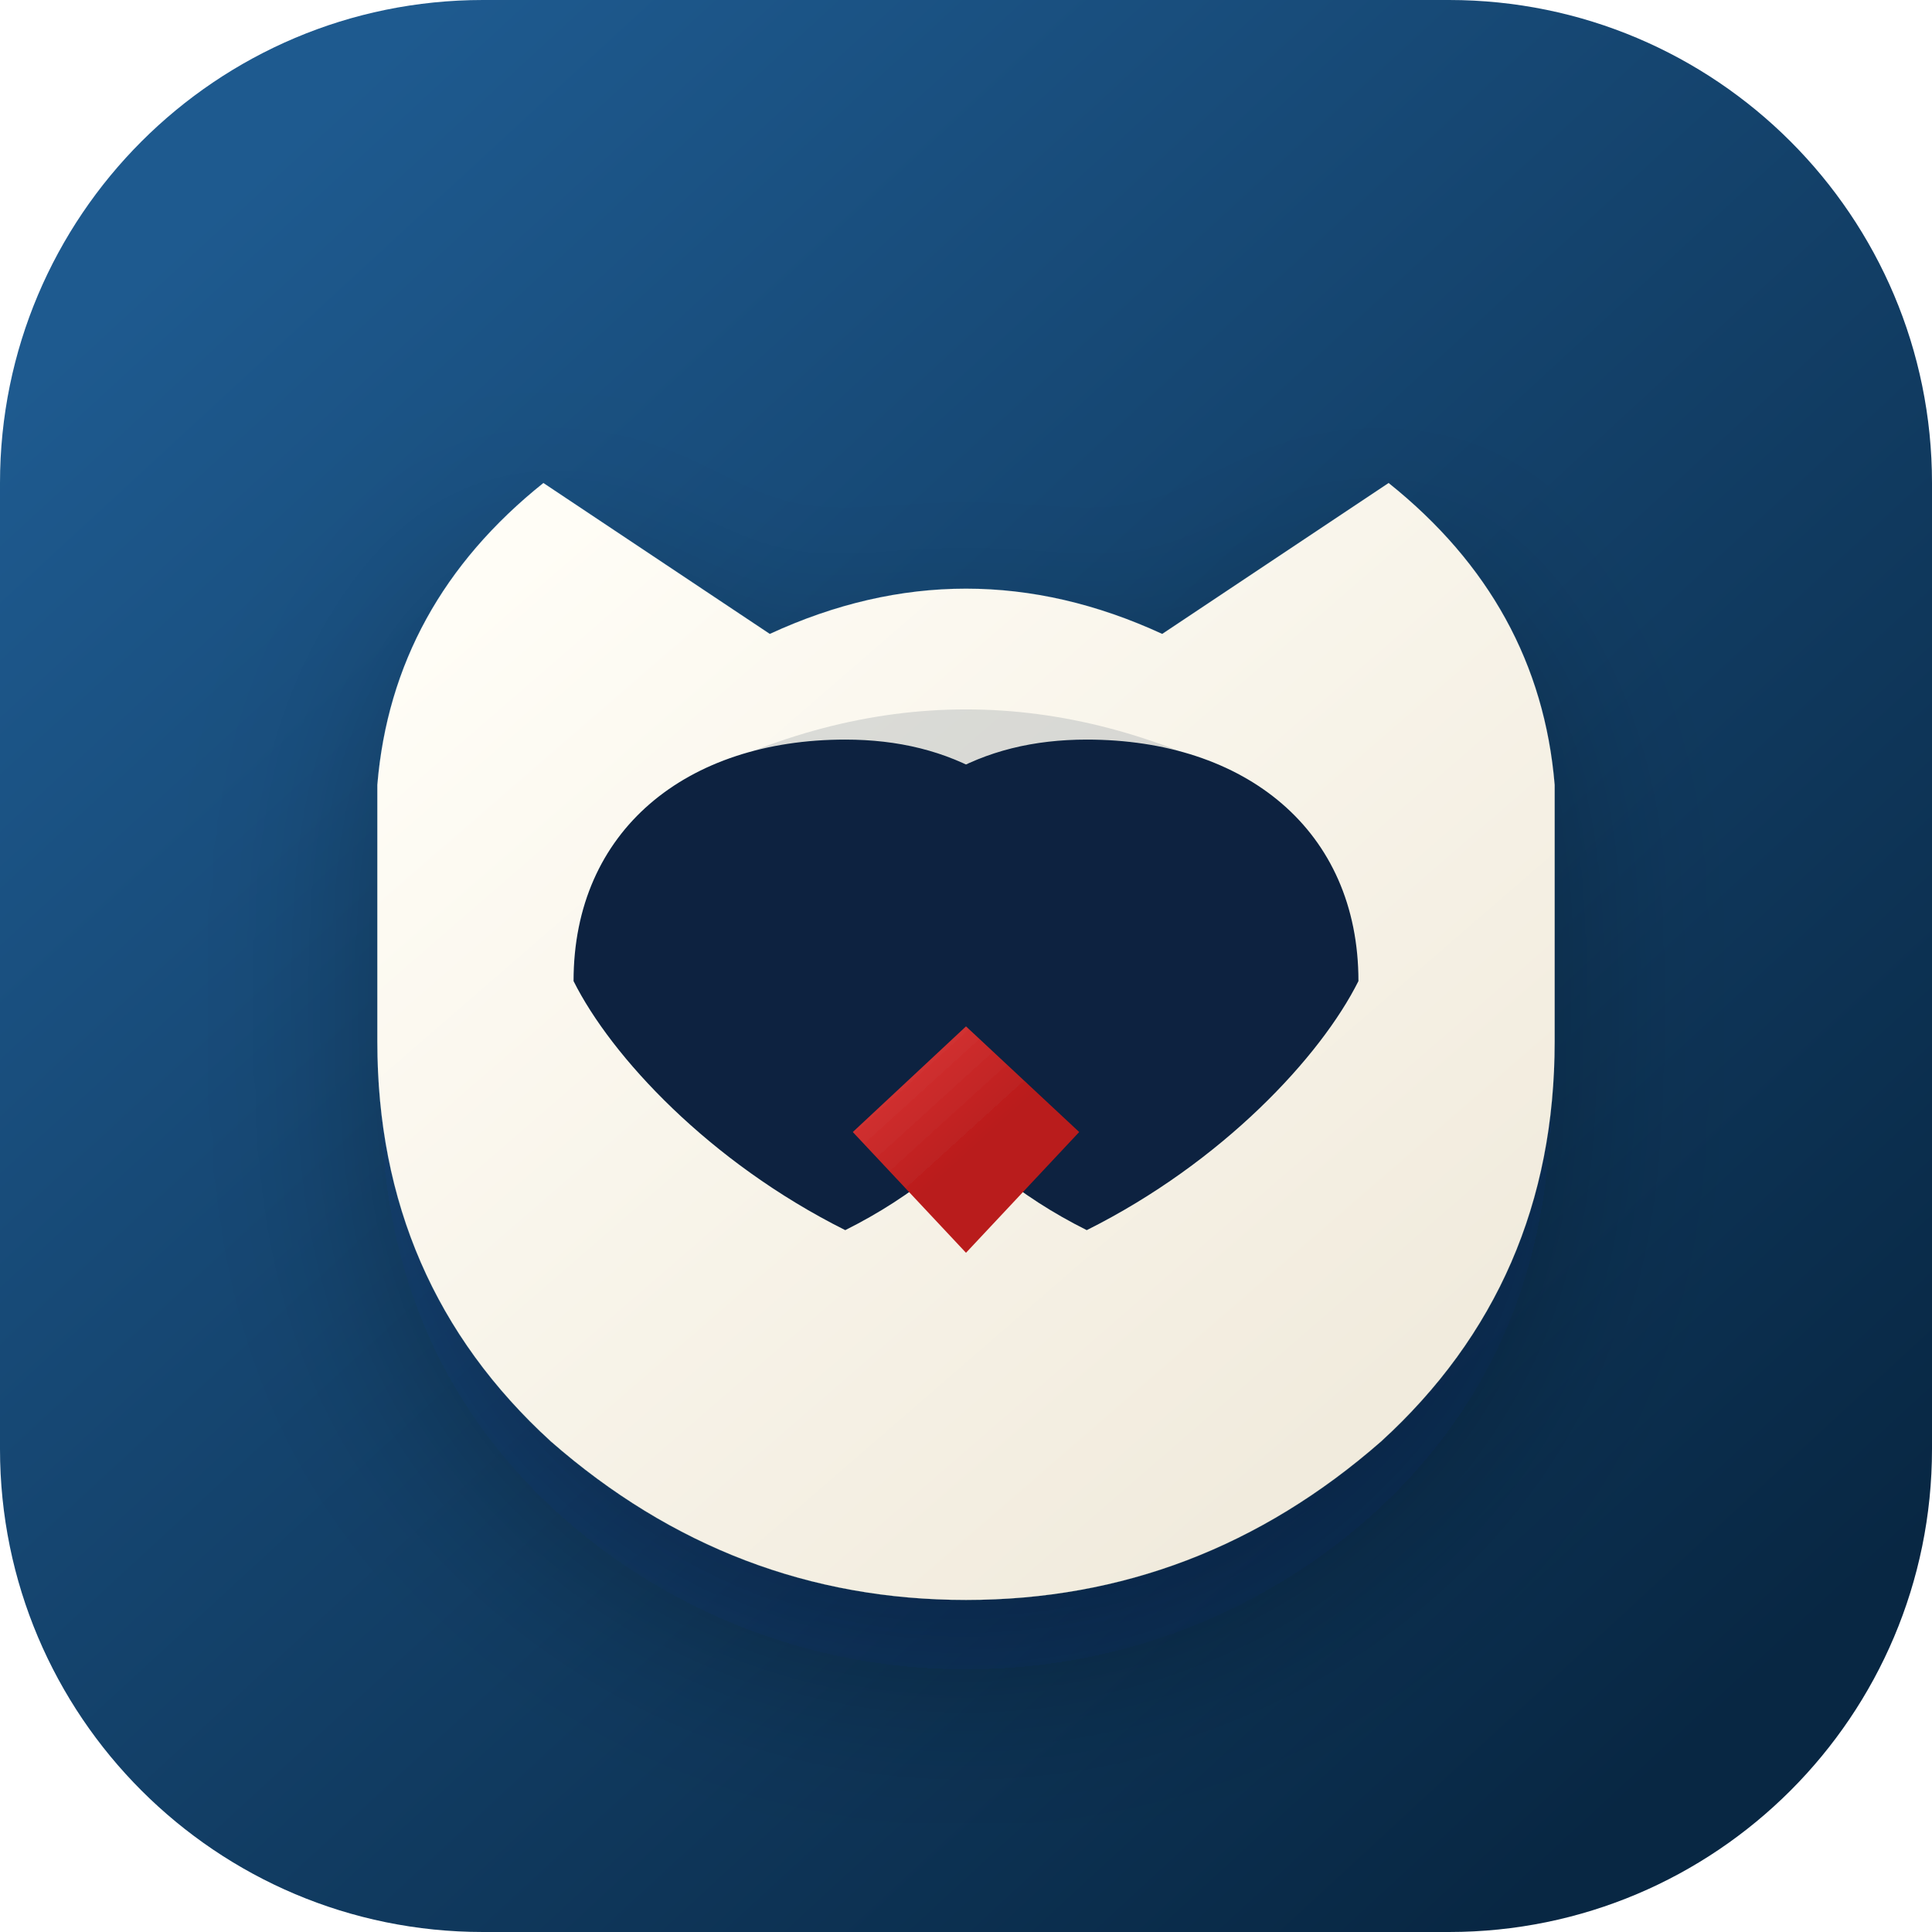
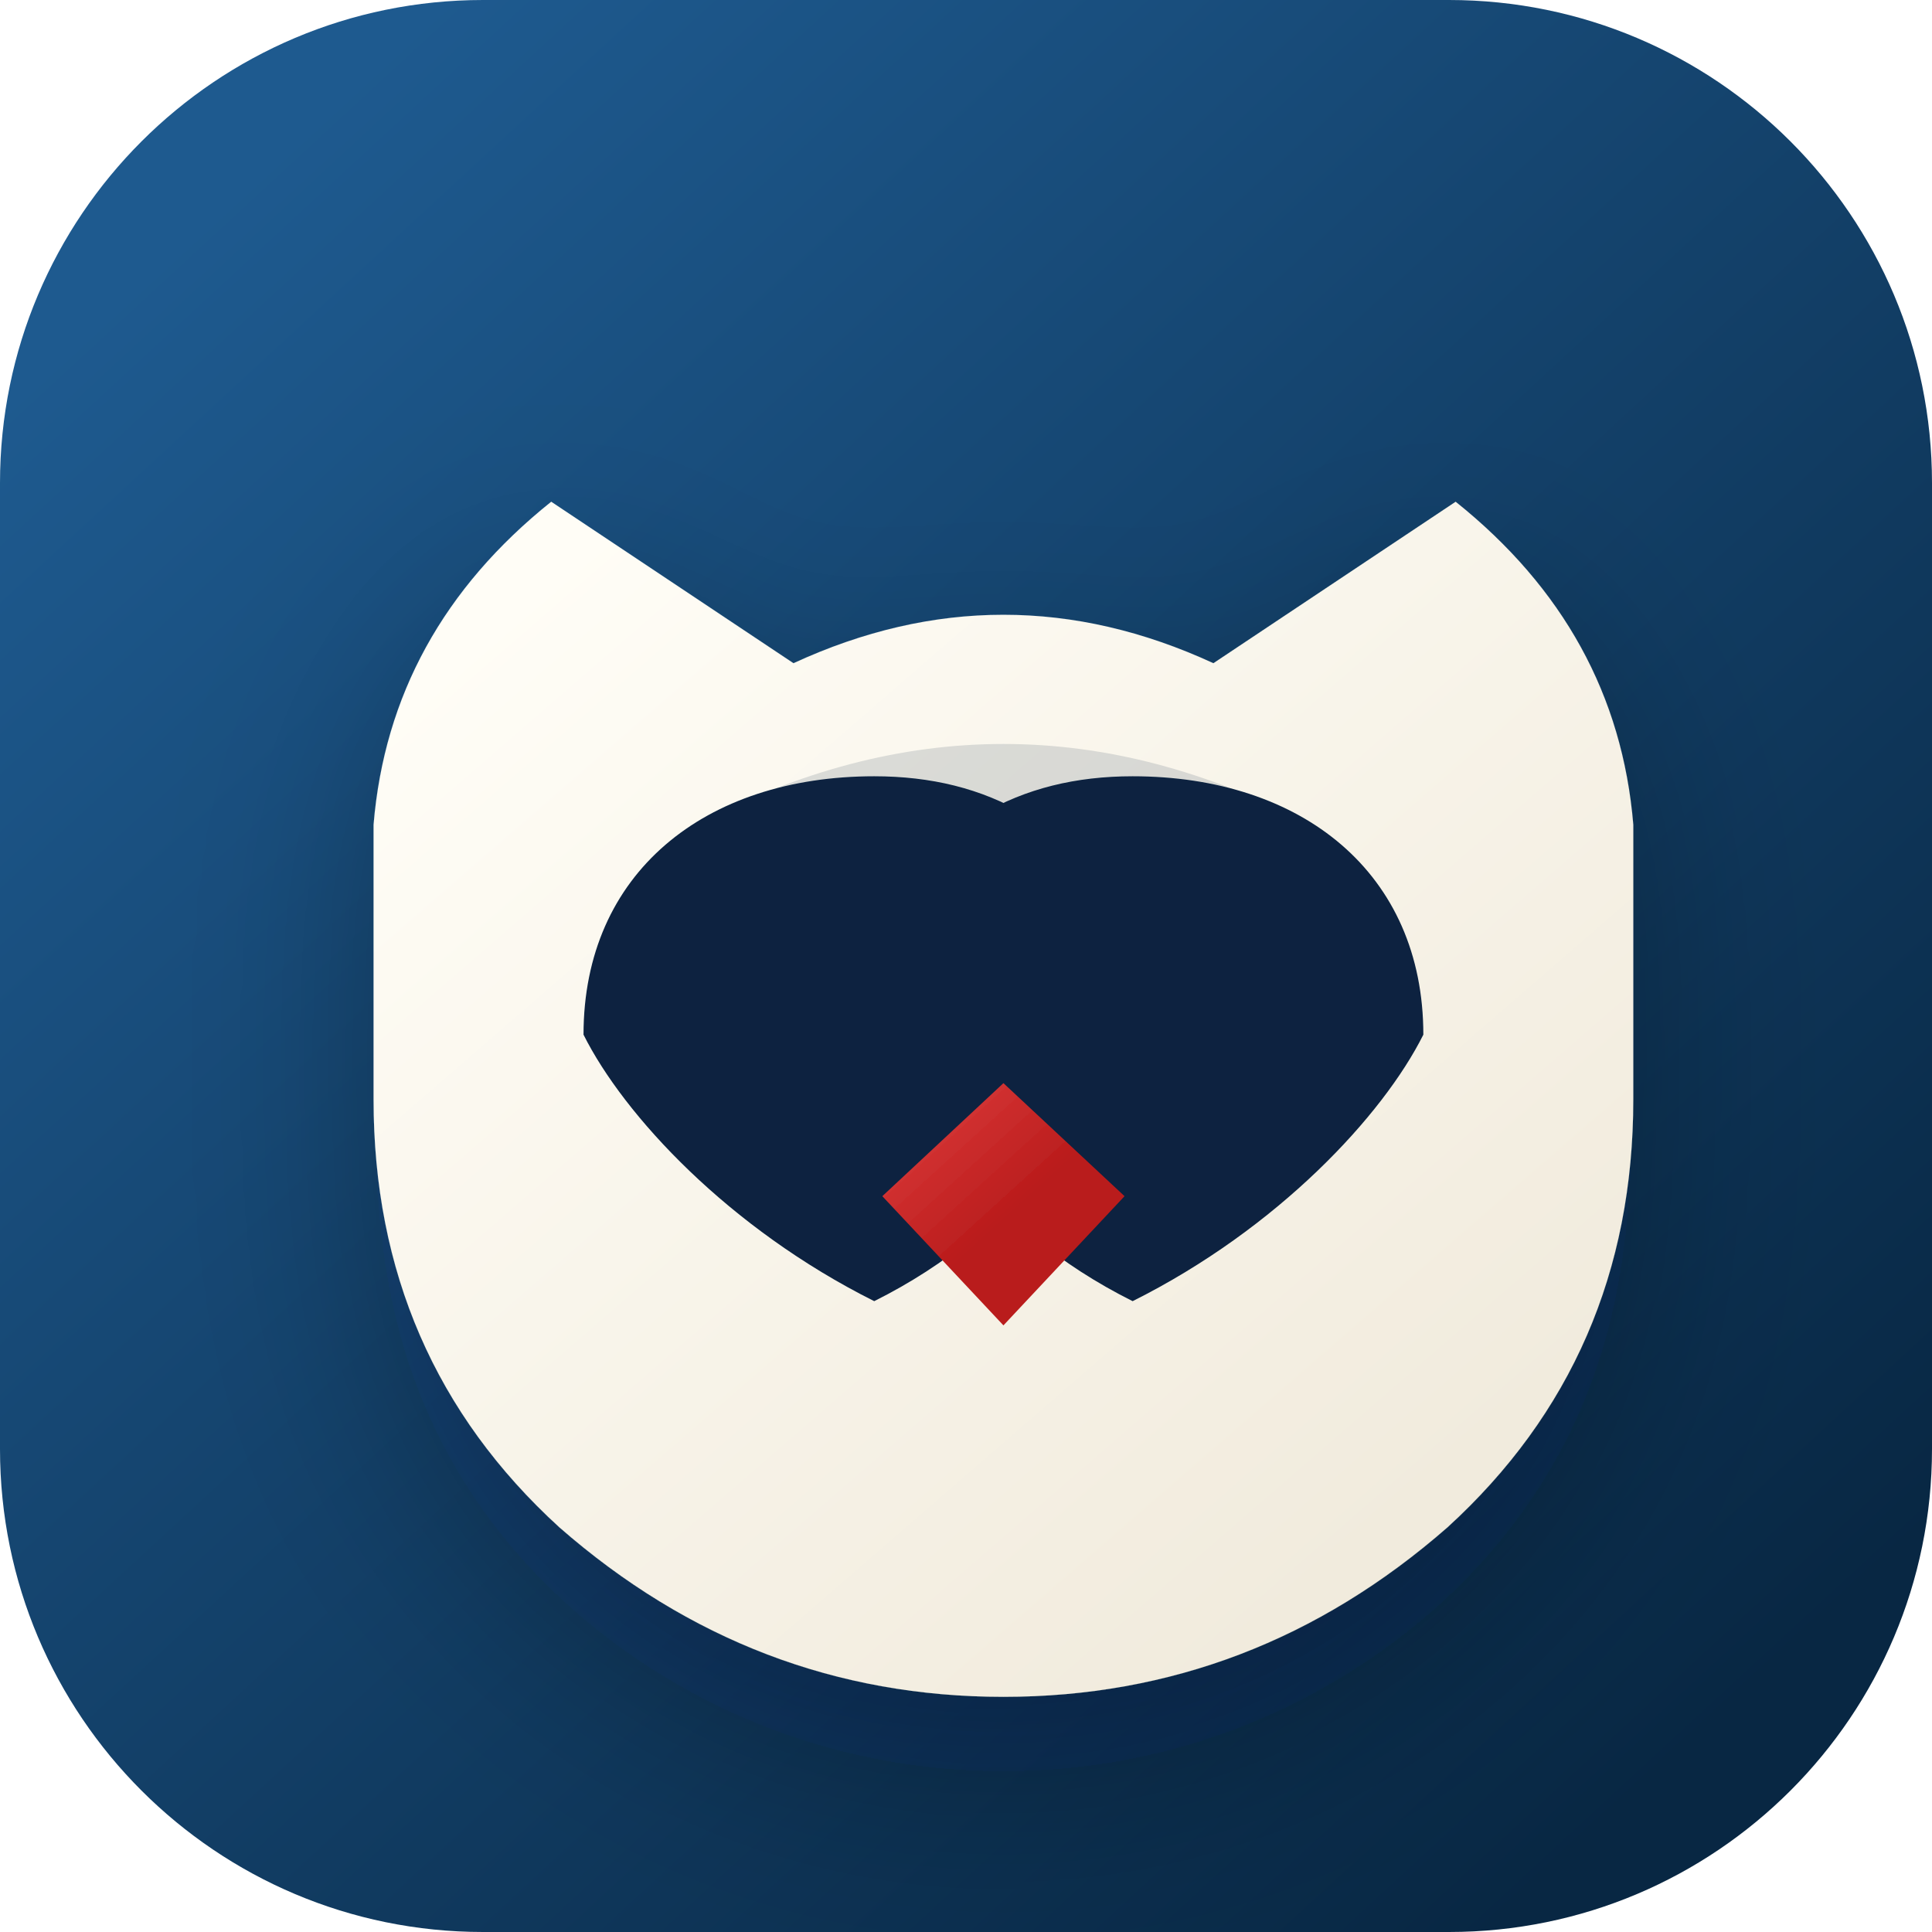
<svg xmlns="http://www.w3.org/2000/svg" viewBox="0 0 256 256" role="img" aria-labelledby="title desc">
  <defs>
    <linearGradient id="bg" x1="32" y1="24" x2="224" y2="232" gradientUnits="userSpaceOnUse">
      <stop offset="0" stop-color="#1E5A8F" />
      <stop offset="1" stop-color="#082743" />
    </linearGradient>
    <linearGradient id="face" x1="76" y1="68" x2="180" y2="188" gradientUnits="userSpaceOnUse">
      <stop offset="0" stop-color="#FFFDF6" />
      <stop offset="1" stop-color="#F1EBDD" />
    </linearGradient>
    <linearGradient id="beak" x1="118" y1="122" x2="138" y2="144" gradientUnits="userSpaceOnUse">
      <stop offset="0" stop-color="#F04C4C" />
      <stop offset="1" stop-color="#B91C1C" />
    </linearGradient>
    <filter id="shadow" x="-20%" y="-20%" width="140%" height="140%">
      <feDropShadow dx="0" dy="10" stdDeviation="12" flood-color="#02111f" flood-opacity="0.28" />
    </filter>
  </defs>
  <rect width="256" height="256" rx="64" fill="url(#bg)" />
-   <g filter="url(#shadow)">
+   <g filter="url(#shadow)" transform="translate(-4 -2) scale(1.07)">
    <path fill="url(#face)" d="M72 64          L102 84          Q128 72 154 84          L184 64          Q204 80 206 104          L206 138          Q206 170 183 191          Q159 212 128 212          Q97 212 73 191          Q50 170 50 138          L50 104          Q52 80 72 64Z" />
    <path fill="#0A2340" d="M90 104          Q128 84 166 104          Q157 123 128 131          Q99 123 90 104Z" opacity="0.14" />
    <path fill="#0A2340" d="M76 130          C76 110 91 98 112 98          C126 98 137 104 145 118          C141 139 130 154 112 163          C94 154 81 140 76 130Z" />
    <path fill="#0A2340" d="M180 130          C180 110 165 98 144 98          C130 98 119 104 111 118          C115 139 126 154 144 163          C162 154 175 140 180 130Z" />
    <path fill="url(#beak)" d="M128 136          L143 150          L128 166          L113 150Z" />
  </g>
</svg>
